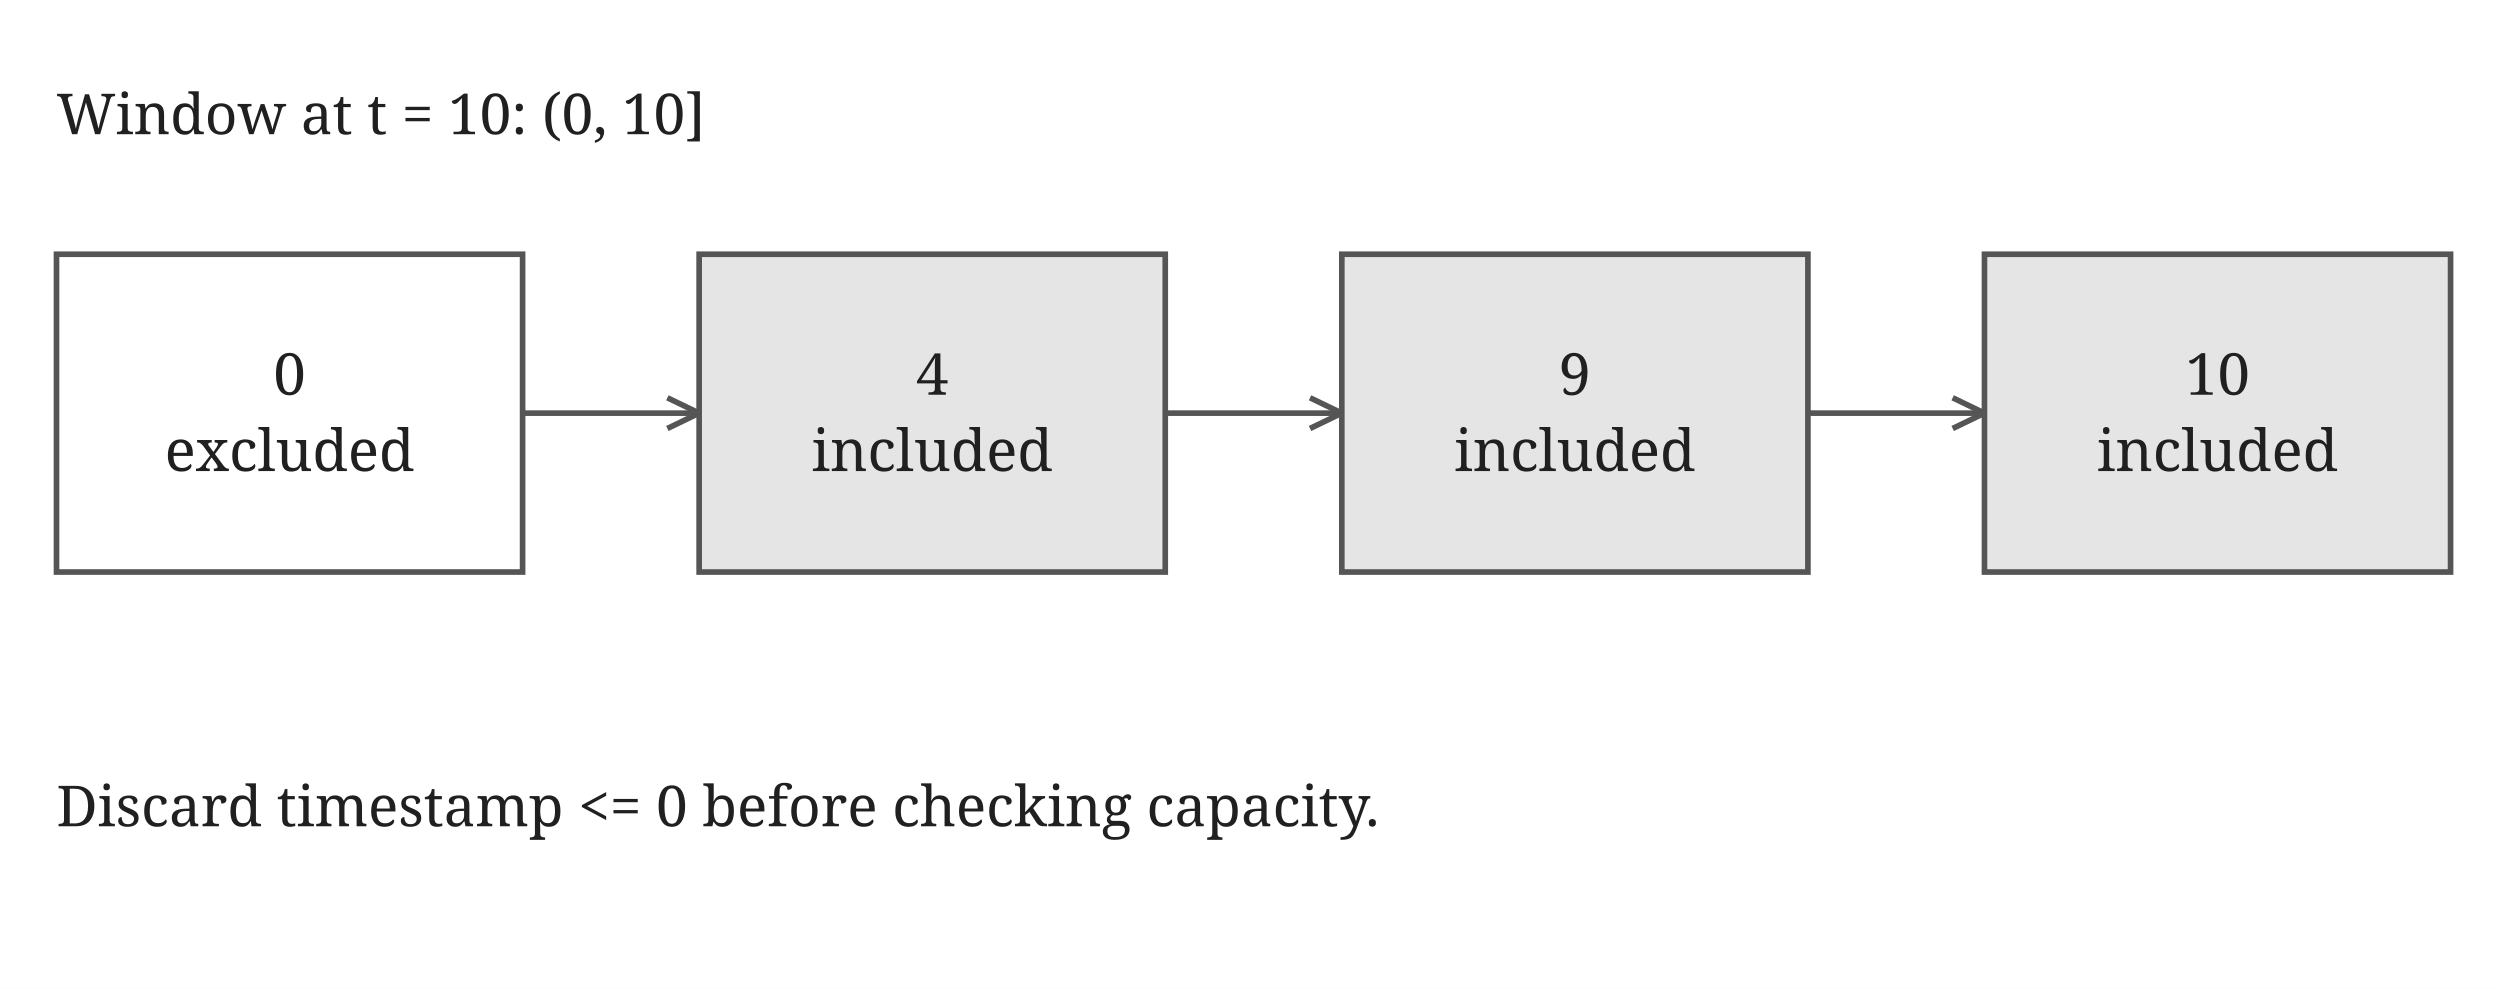
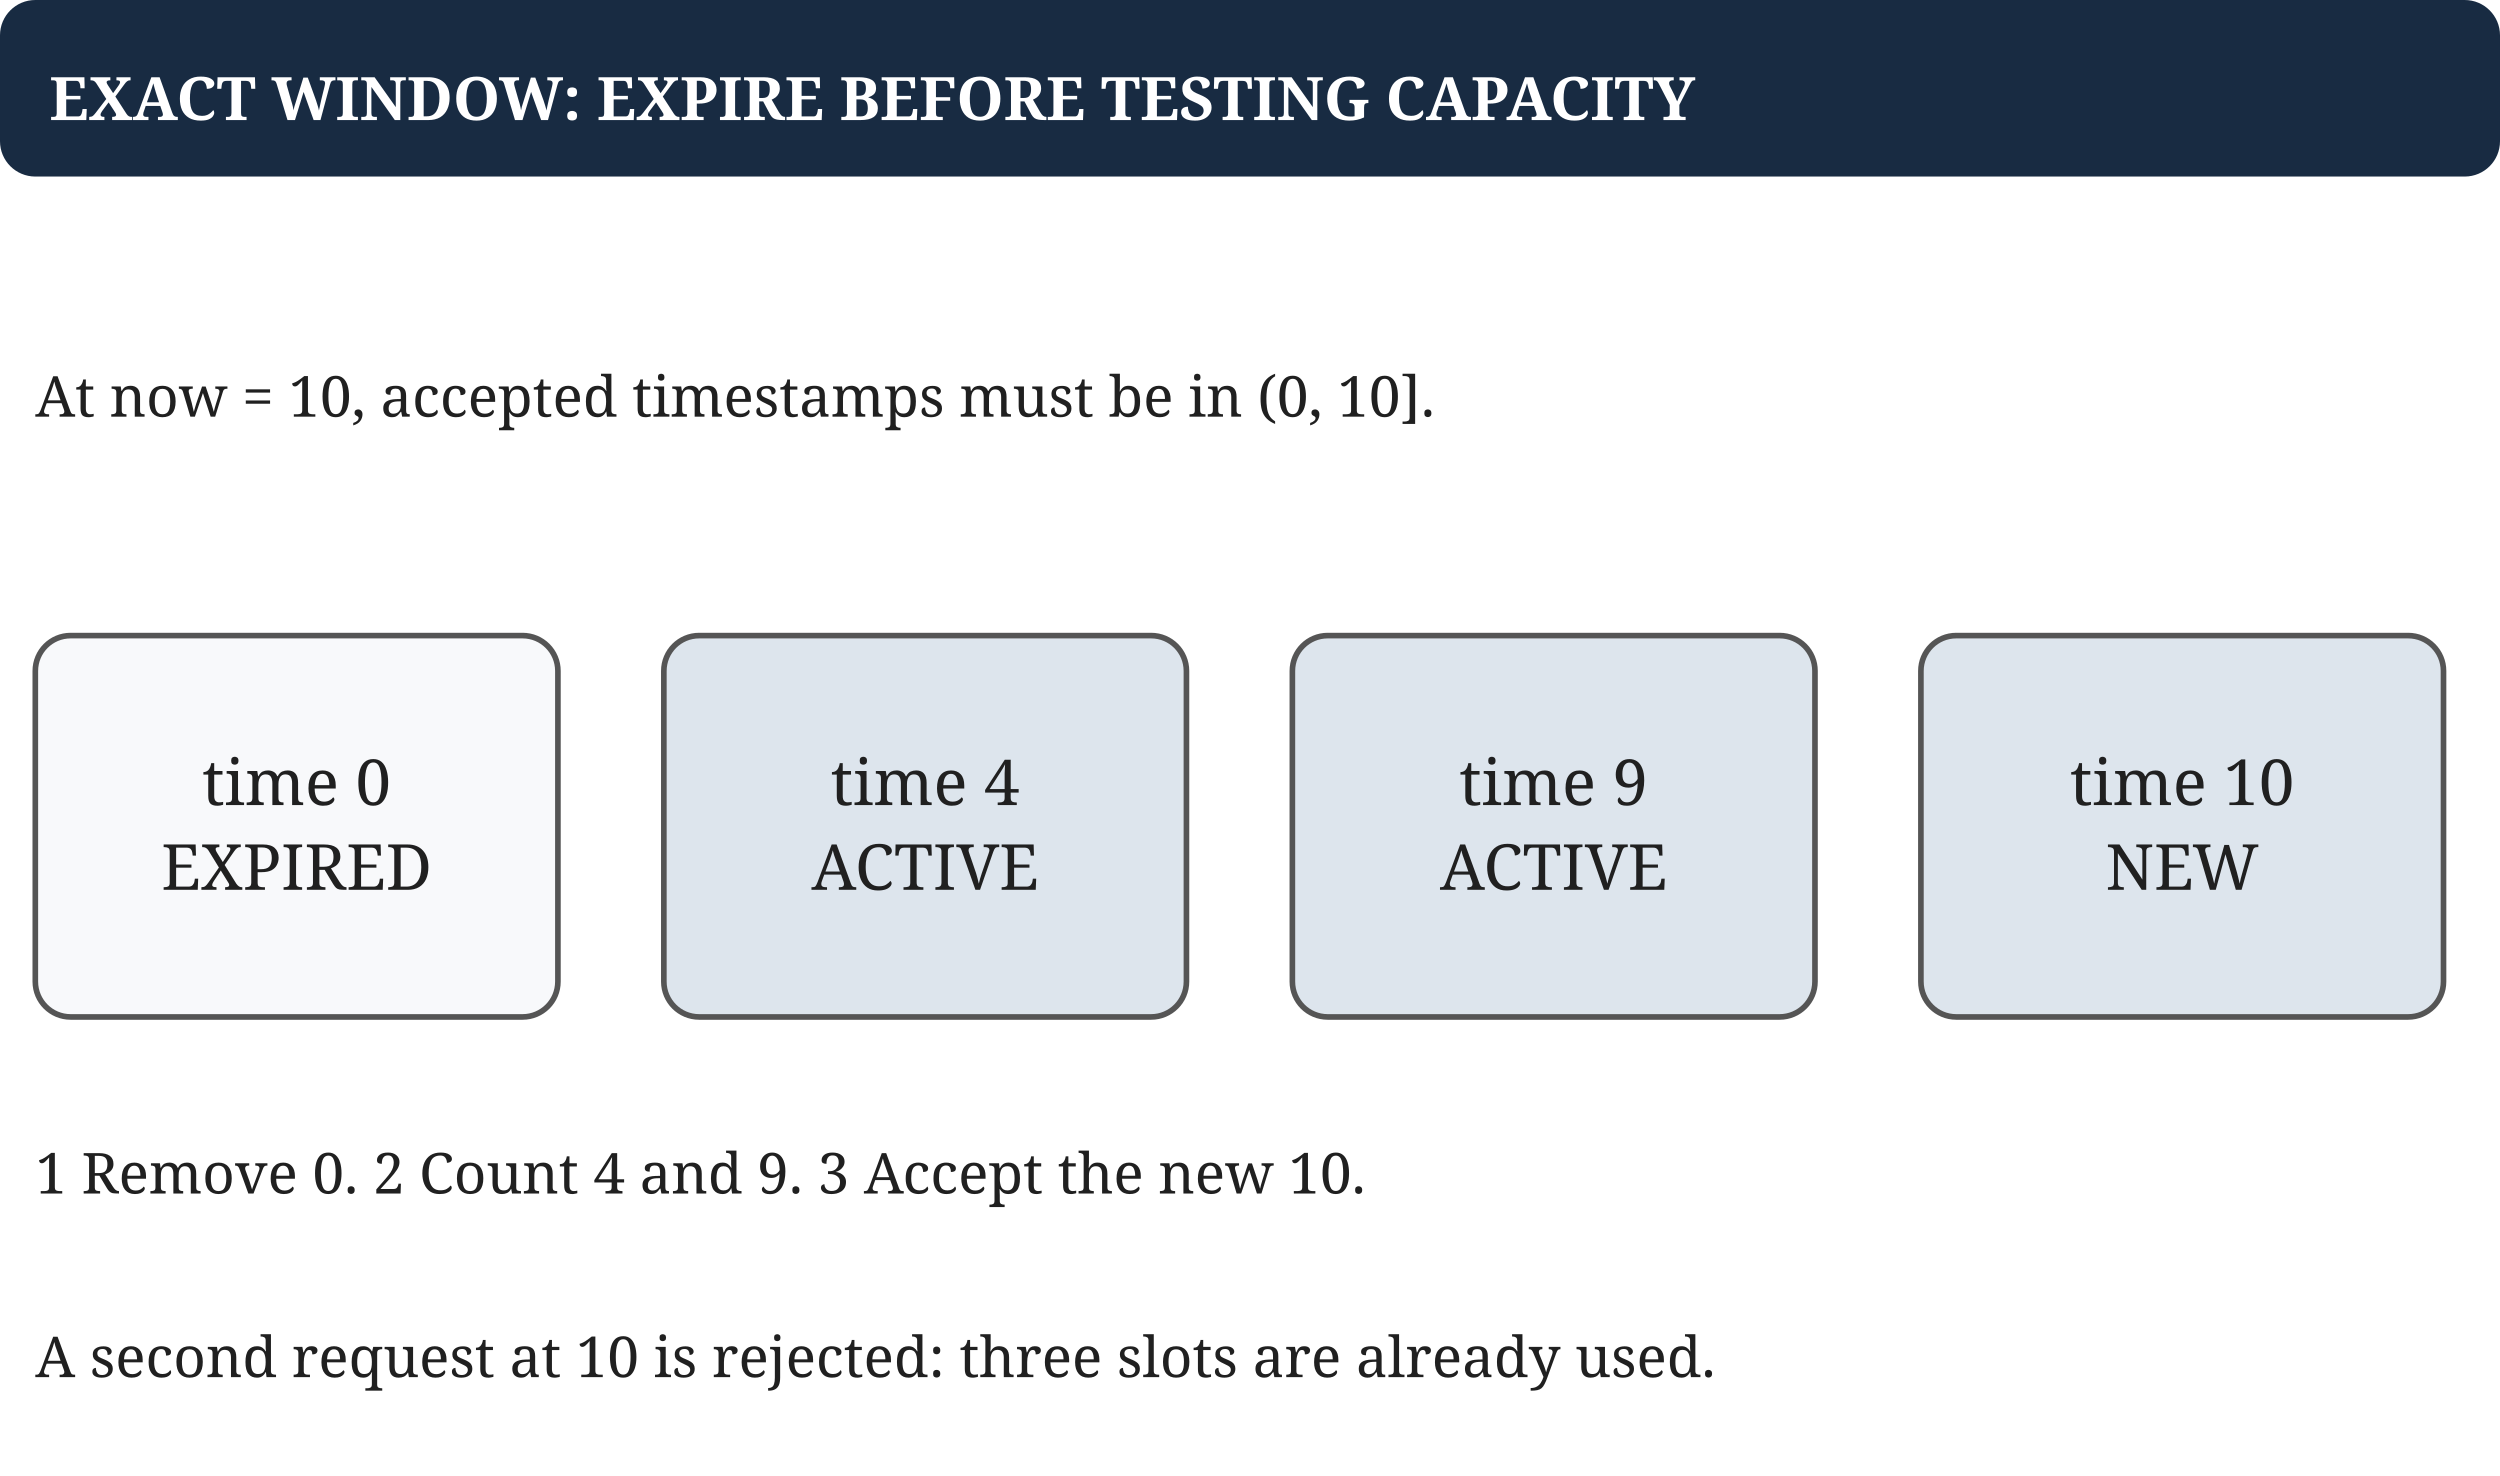
- <svg xmlns="http://www.w3.org/2000/svg" viewBox="0 0 354 140" role="img">
+ <svg xmlns="http://www.w3.org/2000/svg" viewBox="0 0 354 209" role="img">
  <rect width="100%" height="100%" fill="white" />
-   <line x1="74.0" y1="58.5" x2="99.0" y2="58.5" stroke="#555555" stroke-width="0.8" />
-   <line x1="99.0" y1="58.5" x2="94.498" y2="56.325" stroke="#555555" stroke-width="0.8" />
-   <line x1="99.0" y1="58.5" x2="94.498" y2="60.675" stroke="#555555" stroke-width="0.8" />
-   <line x1="165.0" y1="58.5" x2="190.0" y2="58.5" stroke="#555555" stroke-width="0.8" />
-   <line x1="190.0" y1="58.5" x2="185.498" y2="56.325" stroke="#555555" stroke-width="0.8" />
-   <line x1="190.0" y1="58.5" x2="185.498" y2="60.675" stroke="#555555" stroke-width="0.8" />
-   <line x1="256.0" y1="58.5" x2="281.0" y2="58.5" stroke="#555555" stroke-width="0.8" />
-   <line x1="281.0" y1="58.5" x2="276.498" y2="56.325" stroke="#555555" stroke-width="0.8" />
-   <line x1="281.0" y1="58.5" x2="276.498" y2="60.675" stroke="#555555" stroke-width="0.8" />
-   <rect x="8" y="36" width="66" height="45" fill="#ffffff" stroke="#555555" stroke-width="0.8" />
-   <text x="41.0" y="55.9" text-anchor="middle" fill="#202020" font-family="Georgia, serif" font-size="8.2">0</text>
-   <text x="41.0" y="66.7" text-anchor="middle" fill="#202020" font-family="Georgia, serif" font-size="8.2">excluded</text>
-   <rect x="99" y="36" width="66" height="45" fill="#e5e5e5" stroke="#555555" stroke-width="0.8" />
-   <text x="132.0" y="55.9" text-anchor="middle" fill="#202020" font-family="Georgia, serif" font-size="8.2">4</text>
-   <text x="132.0" y="66.7" text-anchor="middle" fill="#202020" font-family="Georgia, serif" font-size="8.2">included</text>
-   <rect x="190" y="36" width="66" height="45" fill="#e5e5e5" stroke="#555555" stroke-width="0.8" />
-   <text x="223.0" y="55.9" text-anchor="middle" fill="#202020" font-family="Georgia, serif" font-size="8.2">9</text>
-   <text x="223.0" y="66.7" text-anchor="middle" fill="#202020" font-family="Georgia, serif" font-size="8.2">included</text>
-   <rect x="281" y="36" width="66" height="45" fill="#e5e5e5" stroke="#555555" stroke-width="0.8" />
-   <text x="314.0" y="55.9" text-anchor="middle" fill="#202020" font-family="Georgia, serif" font-size="8.2">10</text>
-   <text x="314.0" y="66.7" text-anchor="middle" fill="#202020" font-family="Georgia, serif" font-size="8.2">included</text>
-   <rect x="6" y="10" width="92.219" height="11" fill="#ffffff" stroke="none" stroke-width="0.8" />
-   <text x="8" y="19" text-anchor="start" fill="#202020" font-family="Georgia, serif" font-size="8">Window at t = 10: (0, 10]</text>
-   <rect x="6" y="108" width="180.715" height="11" fill="#ffffff" stroke="none" stroke-width="0.8" />
-   <text x="8" y="117" text-anchor="start" fill="#202020" font-family="Georgia, serif" font-size="8">Discard timestamp &lt;= 0 before checking capacity.</text>
+   <rect x="0" y="0" width="354" height="25" rx="5" fill="#182b42" stroke="none" stroke-width="0.8" />
+   <text x="7" y="17" text-anchor="start" fill="#ffffff" font-family="Georgia, serif" font-weight="bold" font-size="8.5">EXACT WINDOW: EXPIRE BEFORE TESTING CAPACITY</text>
+   <rect x="5" y="90" width="74" height="54" rx="5" fill="#f8f9fb" stroke="#555555" stroke-width="0.8" />
+   <text x="42.0" y="114.0" text-anchor="middle" fill="#202020" font-family="Georgia, serif" font-weight="normal" font-size="9">time 0</text>
+   <text x="42.0" y="126.0" text-anchor="middle" fill="#202020" font-family="Georgia, serif" font-weight="normal" font-size="9">EXPIRED</text>
+   <rect x="94" y="90" width="74" height="54" rx="5" fill="#dde5ed" stroke="#555555" stroke-width="0.8" />
+   <text x="131.0" y="114.0" text-anchor="middle" fill="#202020" font-family="Georgia, serif" font-weight="normal" font-size="9">time 4</text>
+   <text x="131.0" y="126.0" text-anchor="middle" fill="#202020" font-family="Georgia, serif" font-weight="normal" font-size="9">ACTIVE</text>
+   <rect x="183" y="90" width="74" height="54" rx="5" fill="#dde5ed" stroke="#555555" stroke-width="0.8" />
+   <text x="220.0" y="114.0" text-anchor="middle" fill="#202020" font-family="Georgia, serif" font-weight="normal" font-size="9">time 9</text>
+   <text x="220.0" y="126.0" text-anchor="middle" fill="#202020" font-family="Georgia, serif" font-weight="normal" font-size="9">ACTIVE</text>
+   <rect x="272" y="90" width="74" height="54" rx="5" fill="#dde5ed" stroke="#555555" stroke-width="0.8" />
+   <text x="309.0" y="114.0" text-anchor="middle" fill="#202020" font-family="Georgia, serif" font-weight="normal" font-size="9">time 10</text>
+   <text x="309.0" y="126.0" text-anchor="middle" fill="#202020" font-family="Georgia, serif" font-weight="normal" font-size="9">NEW</text>
+   <rect x="3" y="50" width="191.168" height="11" fill="#ffffff" stroke="none" stroke-width="0.8" />
+   <text x="5" y="59" text-anchor="start" fill="#202020" font-family="Georgia, serif" font-weight="normal" font-size="8">At now = 10, accepted timestamps must be in (0, 10].</text>
+   <rect x="3" y="160" width="202.656" height="11" fill="#ffffff" stroke="none" stroke-width="0.8" />
+   <text x="5" y="169" text-anchor="start" fill="#202020" font-family="Georgia, serif" font-weight="normal" font-size="8">1  Remove 0.     2  Count 4 and 9.     3  Accept the new 10.</text>
+   <rect x="3" y="186" width="223.723" height="11" fill="#ffffff" stroke="none" stroke-width="0.8" />
+   <text x="5" y="195" text-anchor="start" fill="#202020" font-family="Georgia, serif" font-weight="normal" font-size="8">A second request at 10 is rejected: three slots are already used.</text>
</svg>
